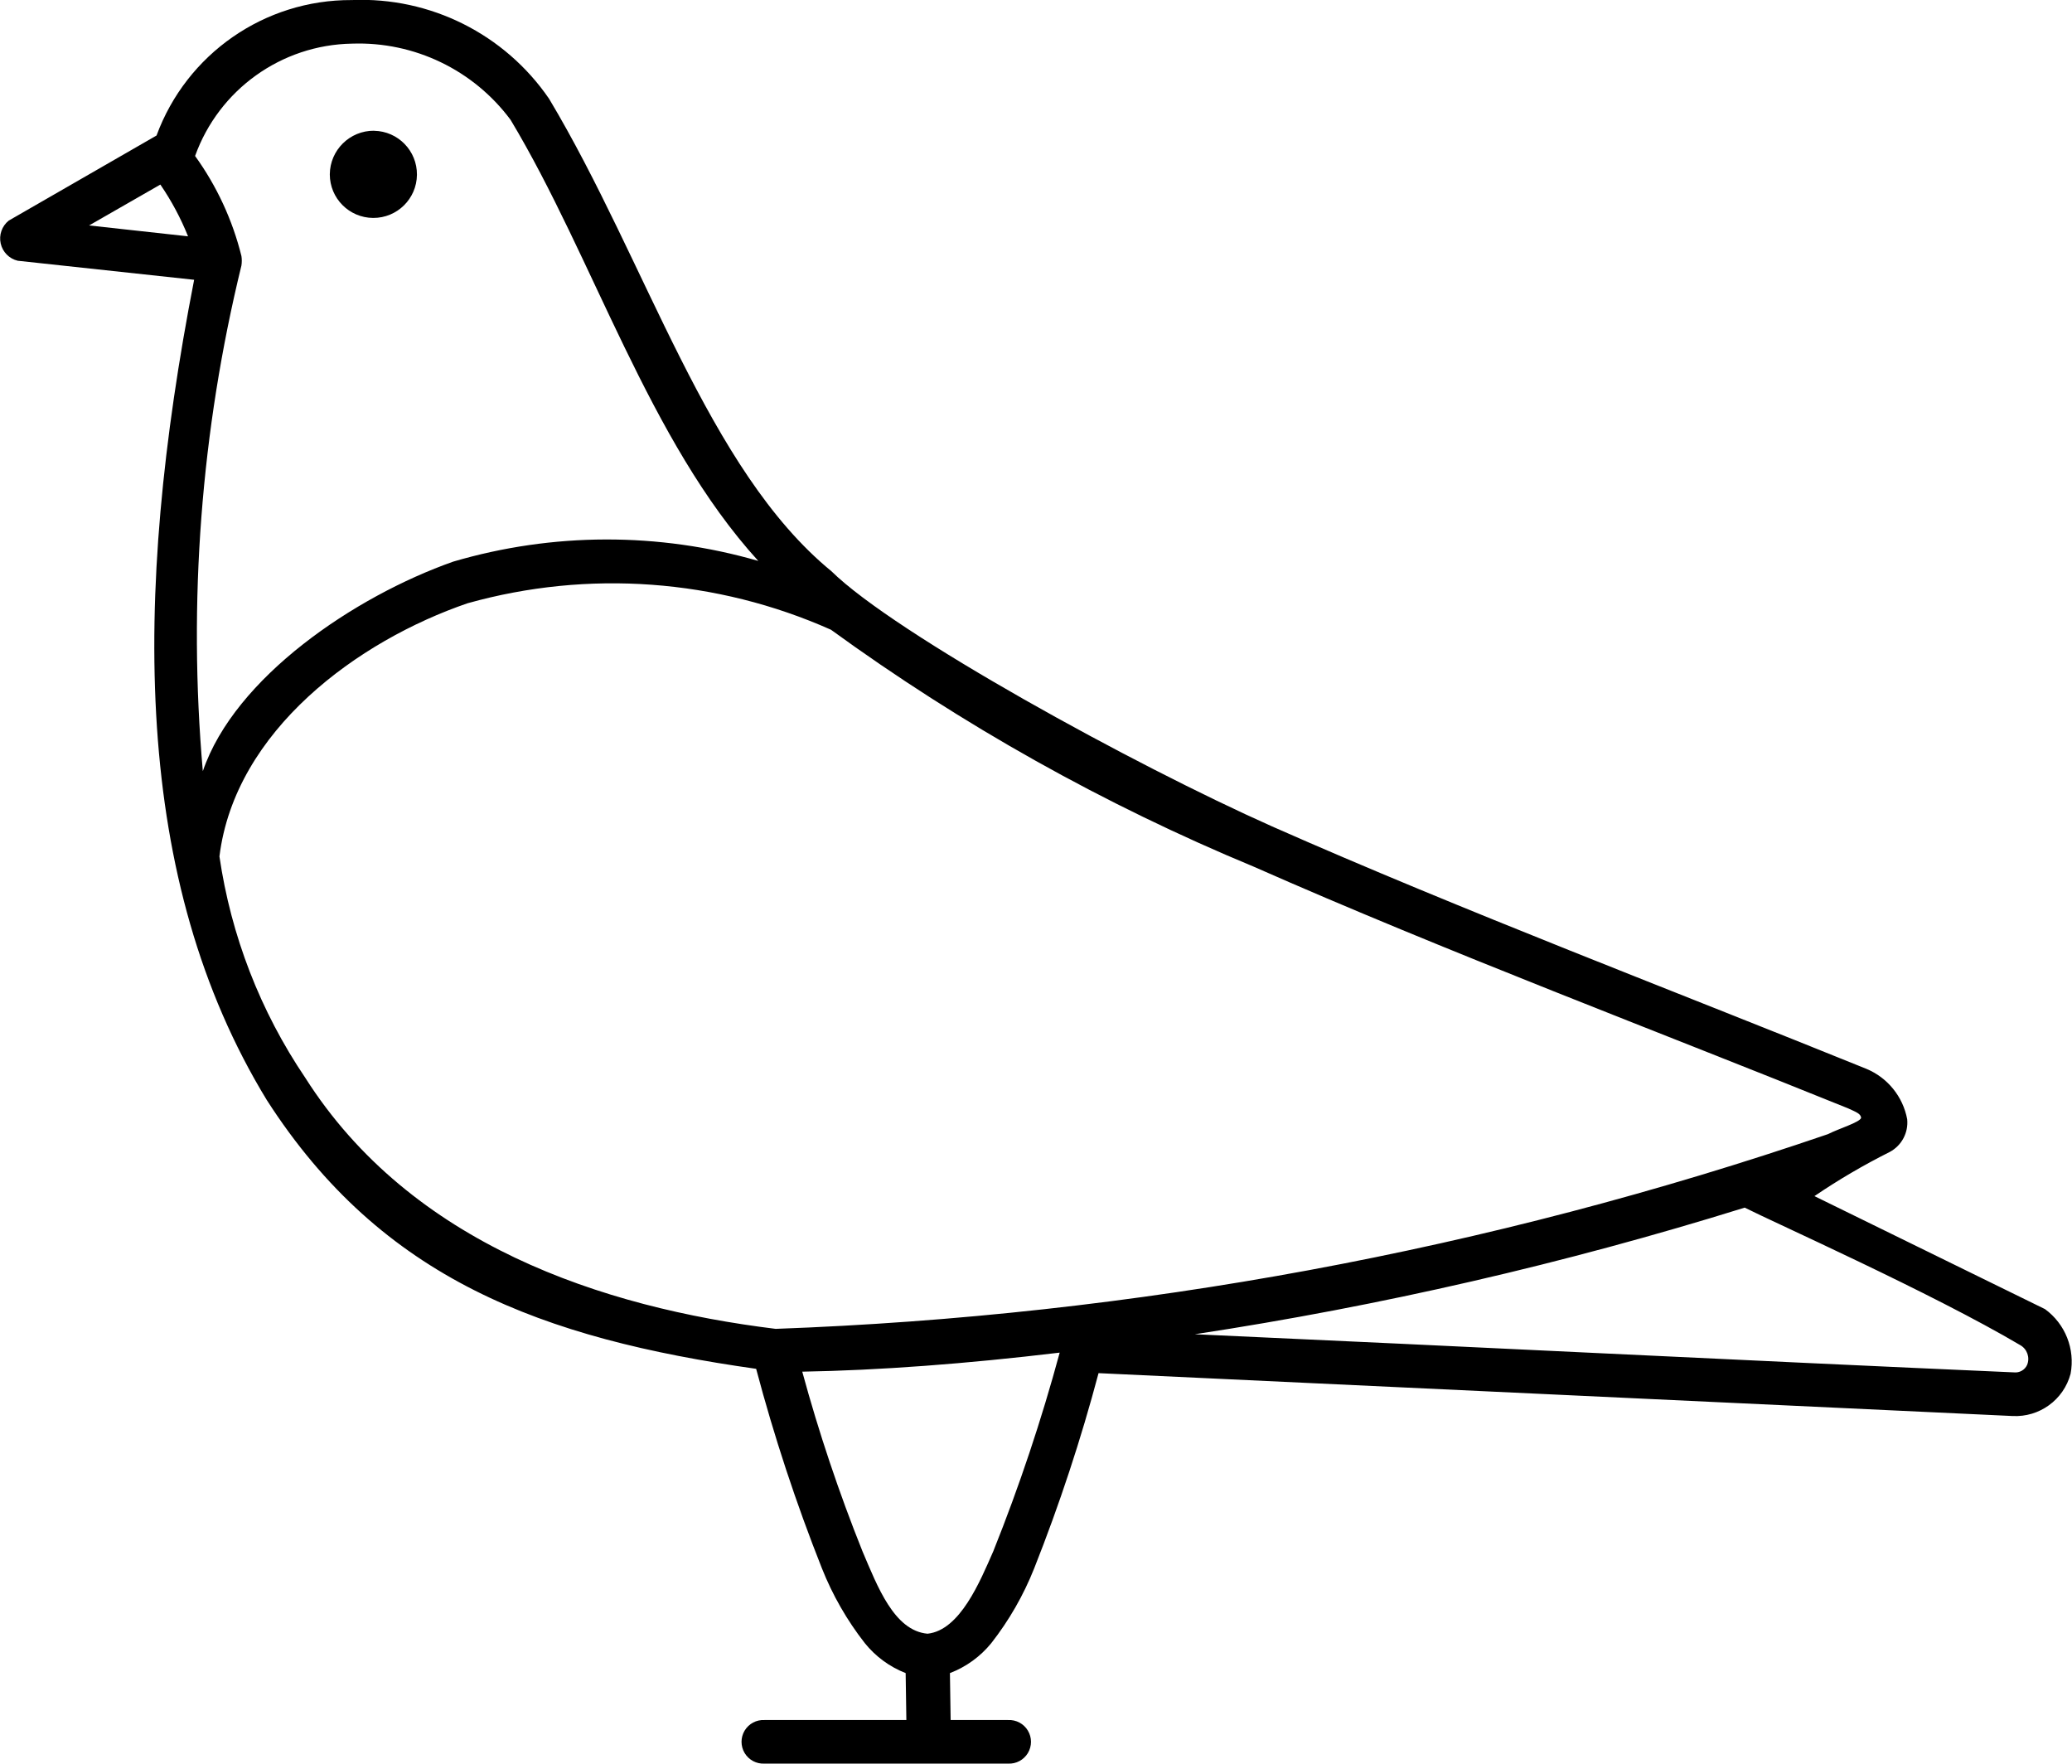
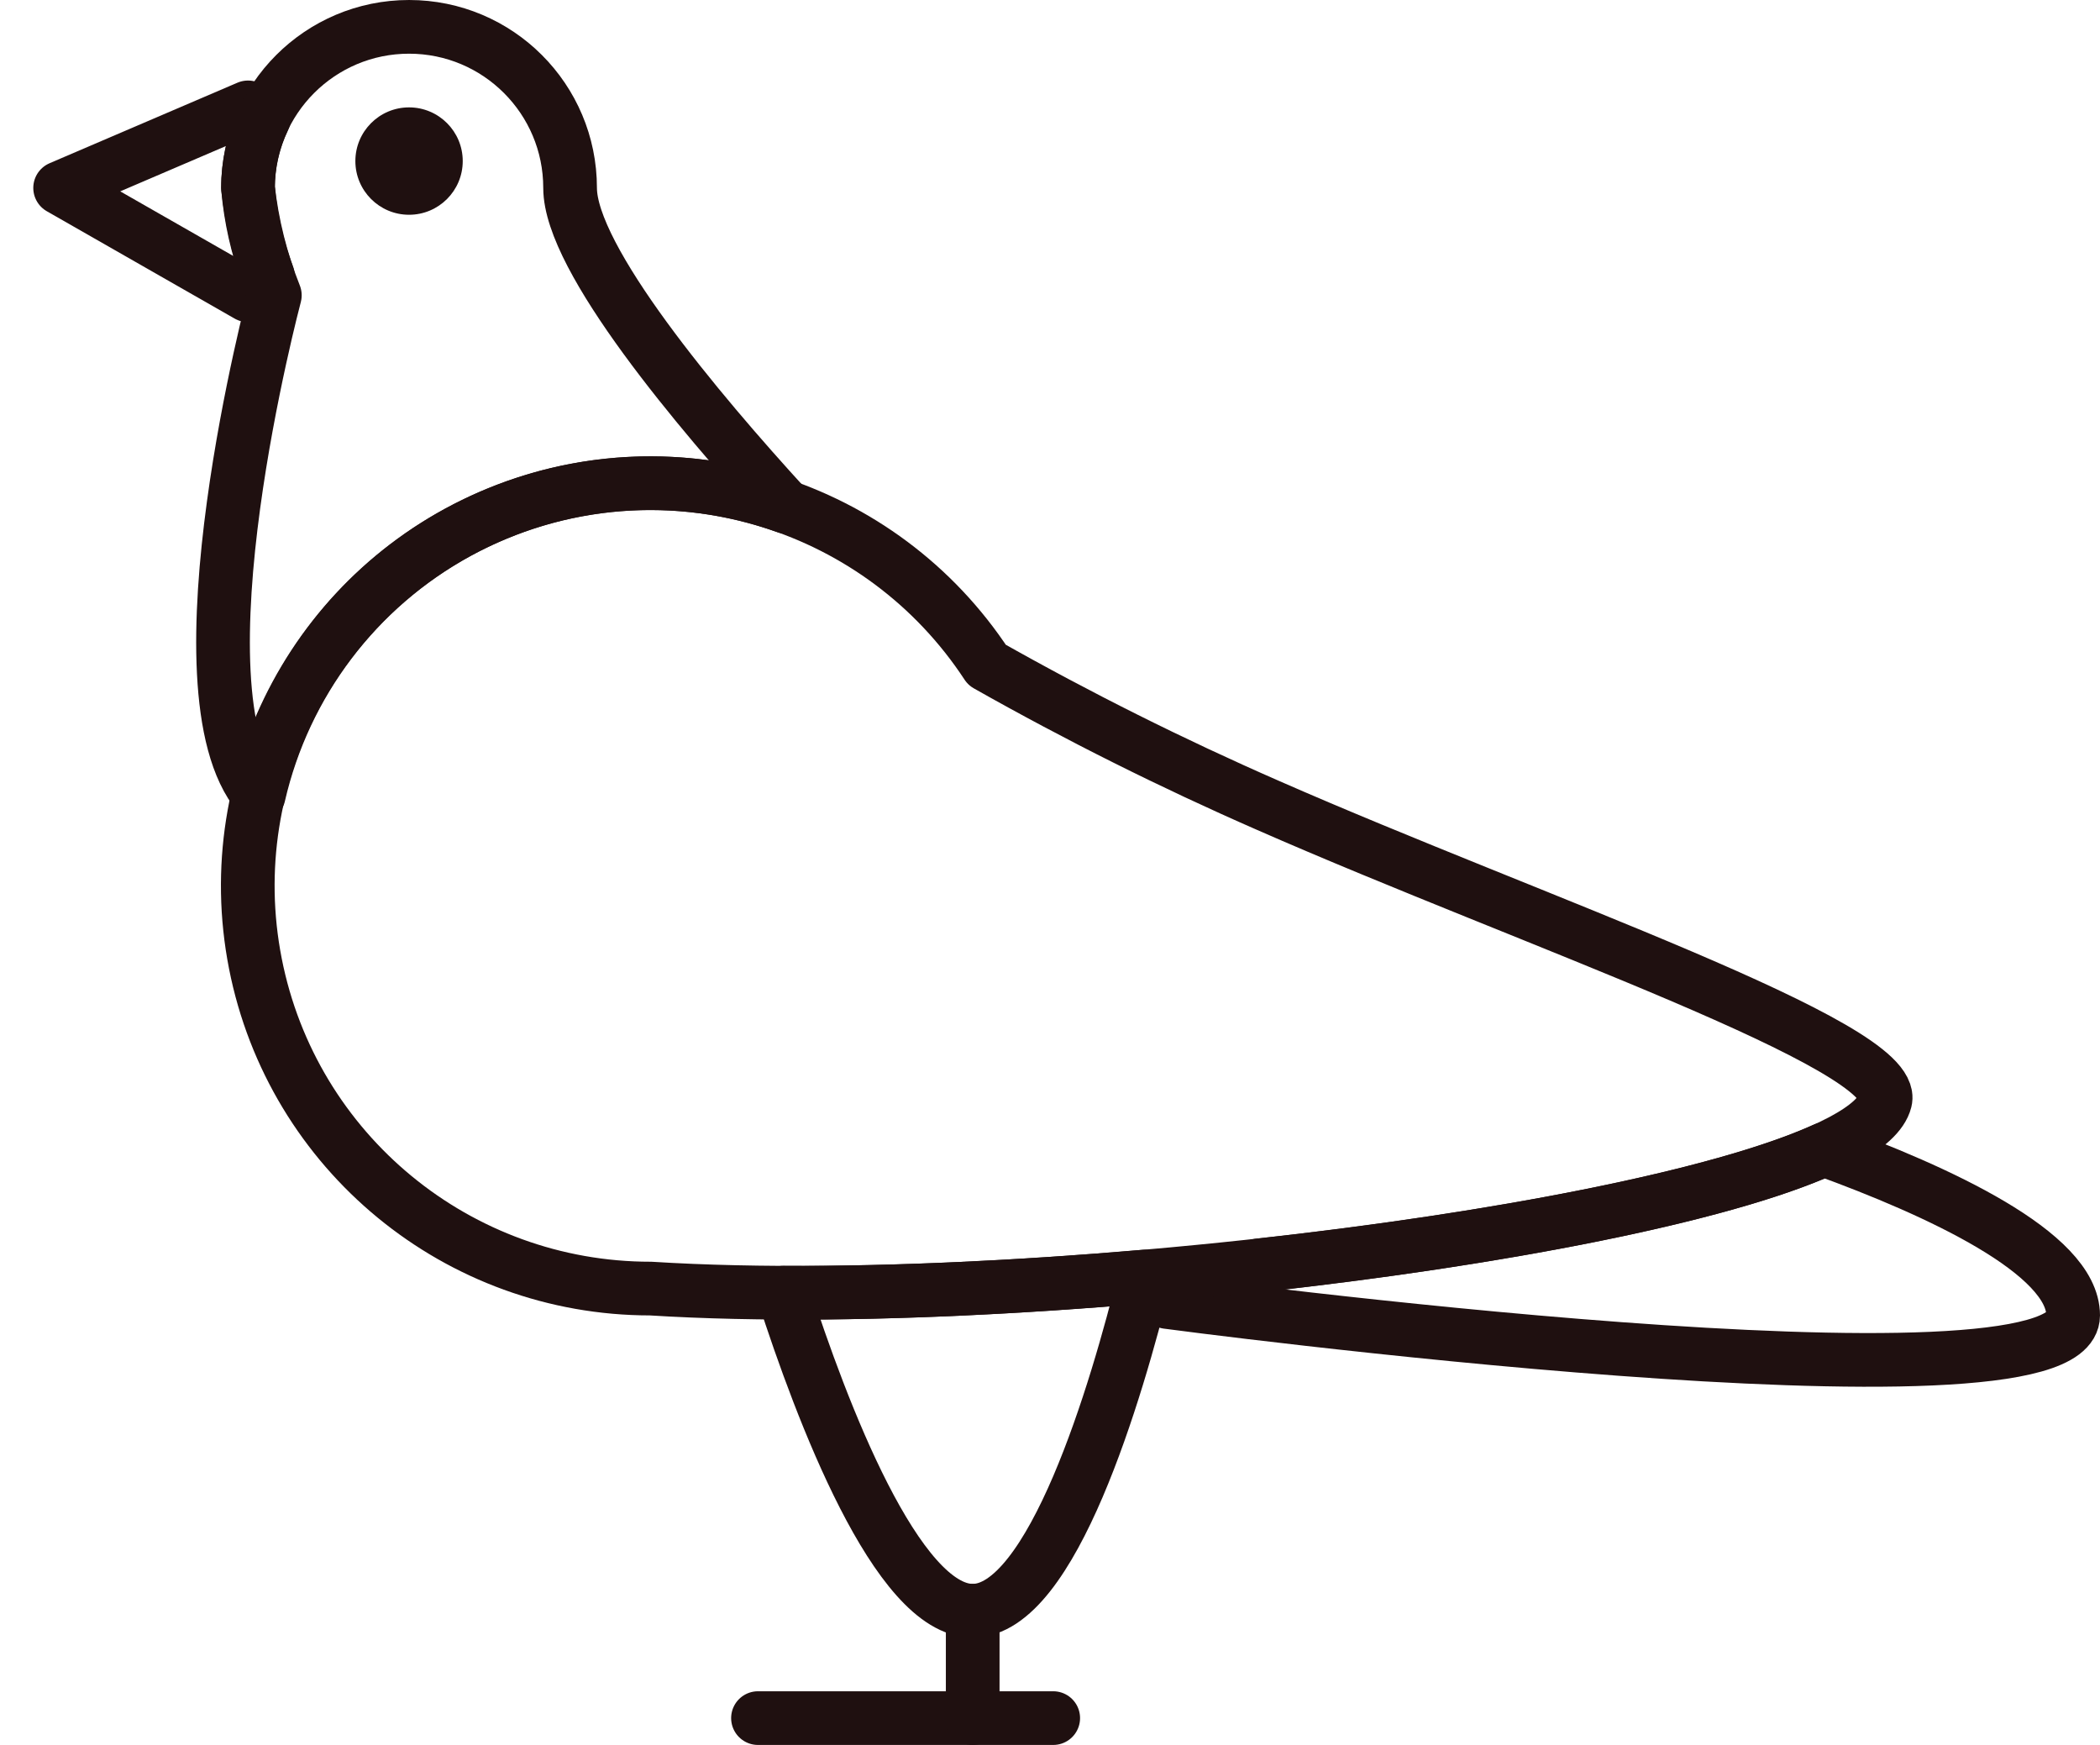
- <svg xmlns="http://www.w3.org/2000/svg" id="Group_26" data-name="Group 26" width="35.05" height="29.83" viewBox="0 0 35.05 29.83">
-   <path id="Path_911" data-name="Path 911" d="M8.953,962.363a3.849,3.849,0,0,1,3.335,1.669c1.654,2.763,2.674,6.268,4.775,7.99,1.082,1.064,5.127,3.281,7.455,4.317,3.216,1.422,6.864,2.807,10.053,4.1a1.153,1.153,0,0,1,.691.852.564.564,0,0,1-.293.553,11.171,11.171,0,0,0-1.276.748l3.9,1.911a1.1,1.1,0,0,1,.433,1.094.964.964,0,0,1-.983.714l-15.46-.725a29.5,29.5,0,0,1-1.088,3.3,5.119,5.119,0,0,1-.726,1.266,1.672,1.672,0,0,1-.7.507l.012.794h.971a.369.369,0,1,1,0,.737h-4.12a.369.369,0,1,1,0-.737h2.4l-.012-.794a1.659,1.659,0,0,1-.691-.507,5.119,5.119,0,0,1-.726-1.266,30.049,30.049,0,0,1-1.112-3.373C12.173,985,9.461,984,7.513,980.967c-2.265-3.713-2.28-8.474-1.229-13.873L3.3,966.772a.387.387,0,0,1-.152-.679l2.5-1.439a3.5,3.5,0,0,1,3.3-2.291Zm0,.737A2.873,2.873,0,0,0,6.3,965a4.913,4.913,0,0,1,.784,1.692.527.527,0,0,1,0,.161,26.331,26.331,0,0,0-.653,8.552c.541-1.587,2.568-2.956,4.235-3.544a9.211,9.211,0,0,1,5.161-.012c-1.855-2.036-2.786-5.124-4.19-7.46a3.2,3.2,0,0,0-2.68-1.289Zm.375,1.474a.737.737,0,1,1-.749.737A.743.743,0,0,1,9.327,964.573Zm-3.616.91-1.205.691,1.674.184a4.556,4.556,0,0,0-.468-.875Zm5.2,7.08c-1.856.635-3.937,2.152-4.2,4.283a9,9,0,0,0,1.451,3.742c1.788,2.814,5.019,3.887,7.958,4.248a61.923,61.923,0,0,0,17.8-3.293c.184-.094.541-.2.562-.276-.007-.073-.092-.1-.222-.161-3.172-1.284-6.817-2.657-10.053-4.087a34.961,34.961,0,0,1-7.151-4.007,9.086,9.086,0,0,0-6.144-.449Zm21.6,10.223a63.307,63.307,0,0,1-9.3,2.141c4.619.208,9.238.442,13.857.645a.218.218,0,0,0,.222-.127.268.268,0,0,0-.117-.334C35.69,984.234,32.984,983.026,32.512,982.786Zm-11.587,2.452c-1.576.189-3.06.3-4.354.322A27.82,27.82,0,0,0,17.59,988.6c.254.595.535,1.342,1.1,1.393.551-.058.889-.887,1.112-1.393a30.4,30.4,0,0,0,1.124-3.362Z" transform="translate(-3 -962.362)" />
+ <svg xmlns="http://www.w3.org/2000/svg" width="78.24" height="65" viewBox="0 0 78.24 65">
+   <g id="Group_27" data-name="Group 27" transform="translate(-230.76 -124)">
+     <path id="Path_912" data-name="Path 912" d="M298.711,166.82c-3.872,1.745-12.125,3.333-21.048,4.315L274.25,172.5S308,177,308,173C308,170.679,302.951,168.359,298.711,166.82Z" fill="none" stroke="#1f1010" stroke-linecap="round" stroke-linejoin="round" stroke-miterlimit="10" stroke-width="2" />
+     <path id="Path_913" data-name="Path 913" d="M259.945,172.153C261.363,176.552,264.181,184,267,184c2.953,0,5.359-8.169,6.417-12.449C268.779,171.95,264.122,172.173,259.945,172.153Z" fill="none" stroke="#1f1010" stroke-linecap="round" stroke-linejoin="round" stroke-miterlimit="10" stroke-width="2" />
+     <line id="Line_4" data-name="Line 4" x2="11" transform="translate(259 188)" fill="none" stroke="#1f1010" stroke-linecap="round" stroke-miterlimit="10" stroke-width="2" />
+     <line id="Line_5" data-name="Line 5" y1="4" transform="translate(267 184)" fill="none" stroke="#1f1010" stroke-linecap="round" stroke-miterlimit="10" stroke-width="2" />
+     <circle id="Ellipse_6" data-name="Ellipse 6" cx="2" cy="2" r="2" transform="translate(244 128)" fill="#1f1010" />
+     <path id="Path_914" data-name="Path 914" d="M278,154a114.664,114.664,0,0,1-10.466-5.229A15,15,0,1,0,255,172c16,1,45-3,46-7C301.511,162.957,287.834,158.318,278,154Z" fill="none" stroke="#1f1010" stroke-linecap="round" stroke-linejoin="round" stroke-miterlimit="10" stroke-width="2" />
+     <path id="Path_915" data-name="Path 915" d="M240.736,134.264A12.266,12.266,0,0,1,240,131a5.964,5.964,0,0,1,.582-2.564L240,128l-7,3,7,4Z" fill="none" stroke="#1f1010" stroke-linecap="round" stroke-linejoin="round" stroke-miterlimit="10" stroke-width="2" />
+     <path id="Path_916" data-name="Path 916" d="M240.4,153.62a14.975,14.975,0,0,1,19.638-10.745C256.776,139.31,252,133.636,252,131a6,6,0,0,0-12,0,15.421,15.421,0,0,0,1,4S237.089,149.678,240.4,153.62Z" fill="none" stroke="#1f1010" stroke-linecap="round" stroke-linejoin="round" stroke-miterlimit="10" stroke-width="2" />
+   </g>
</svg>
